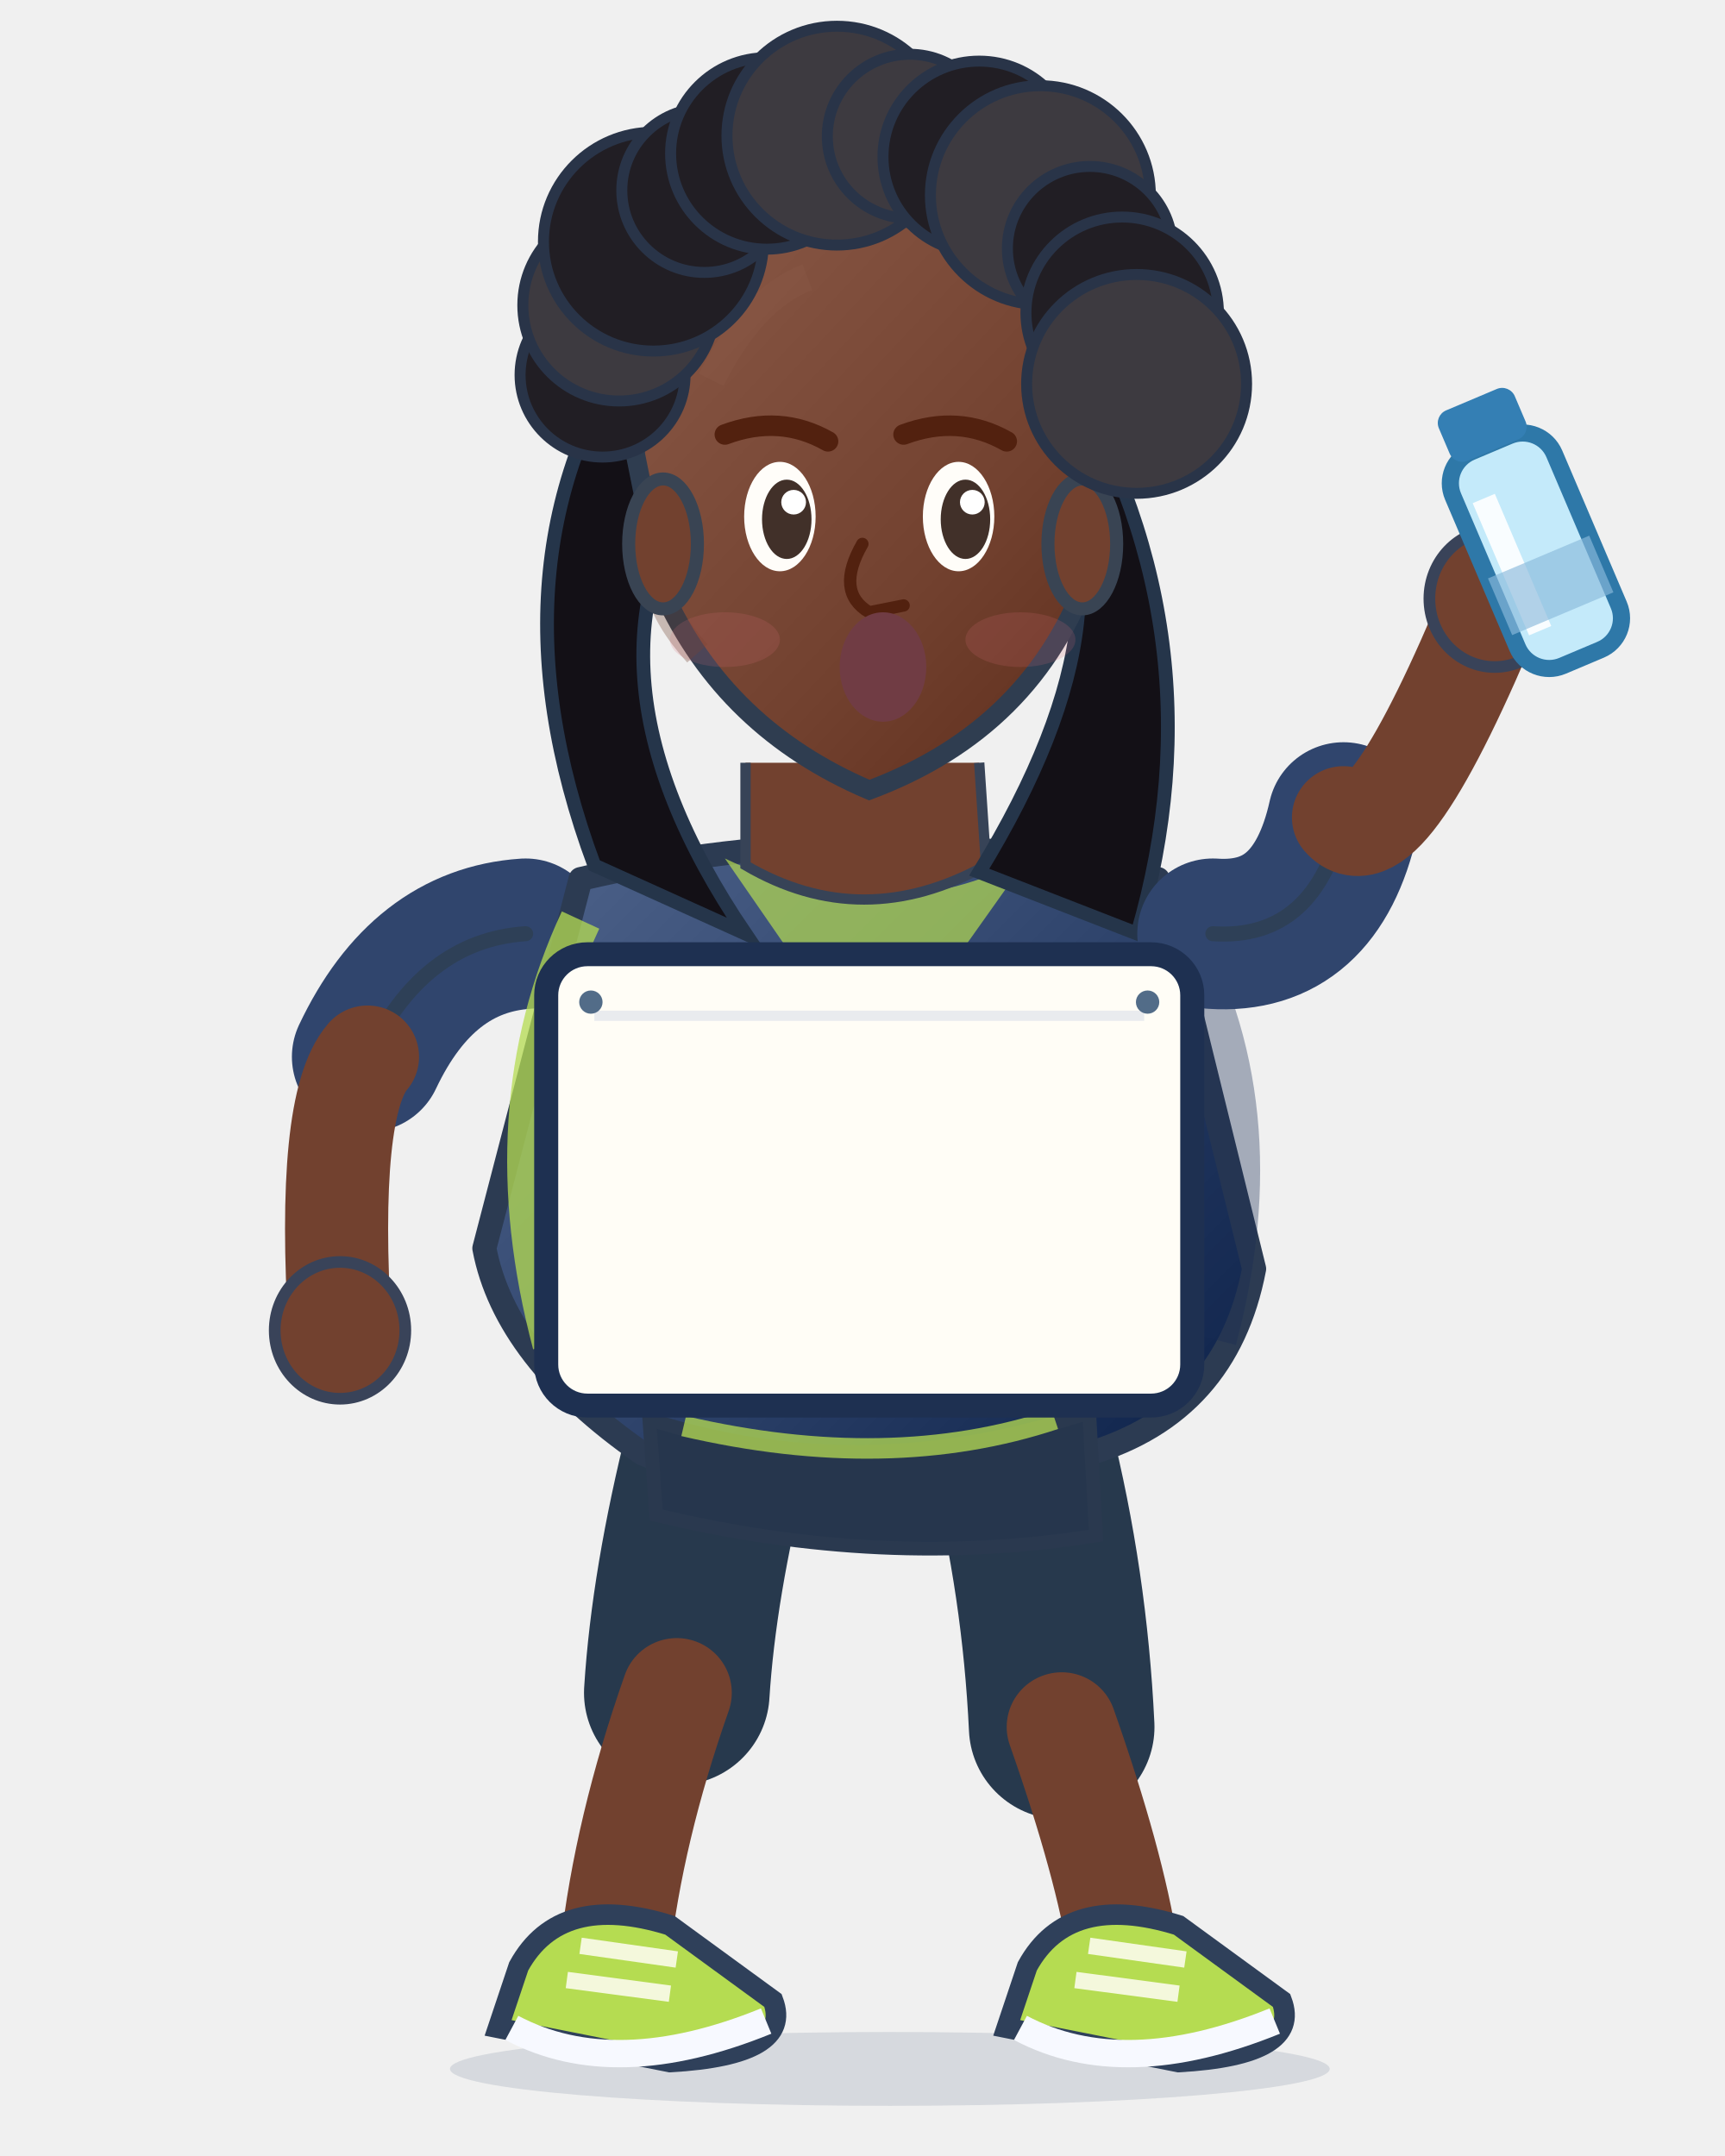
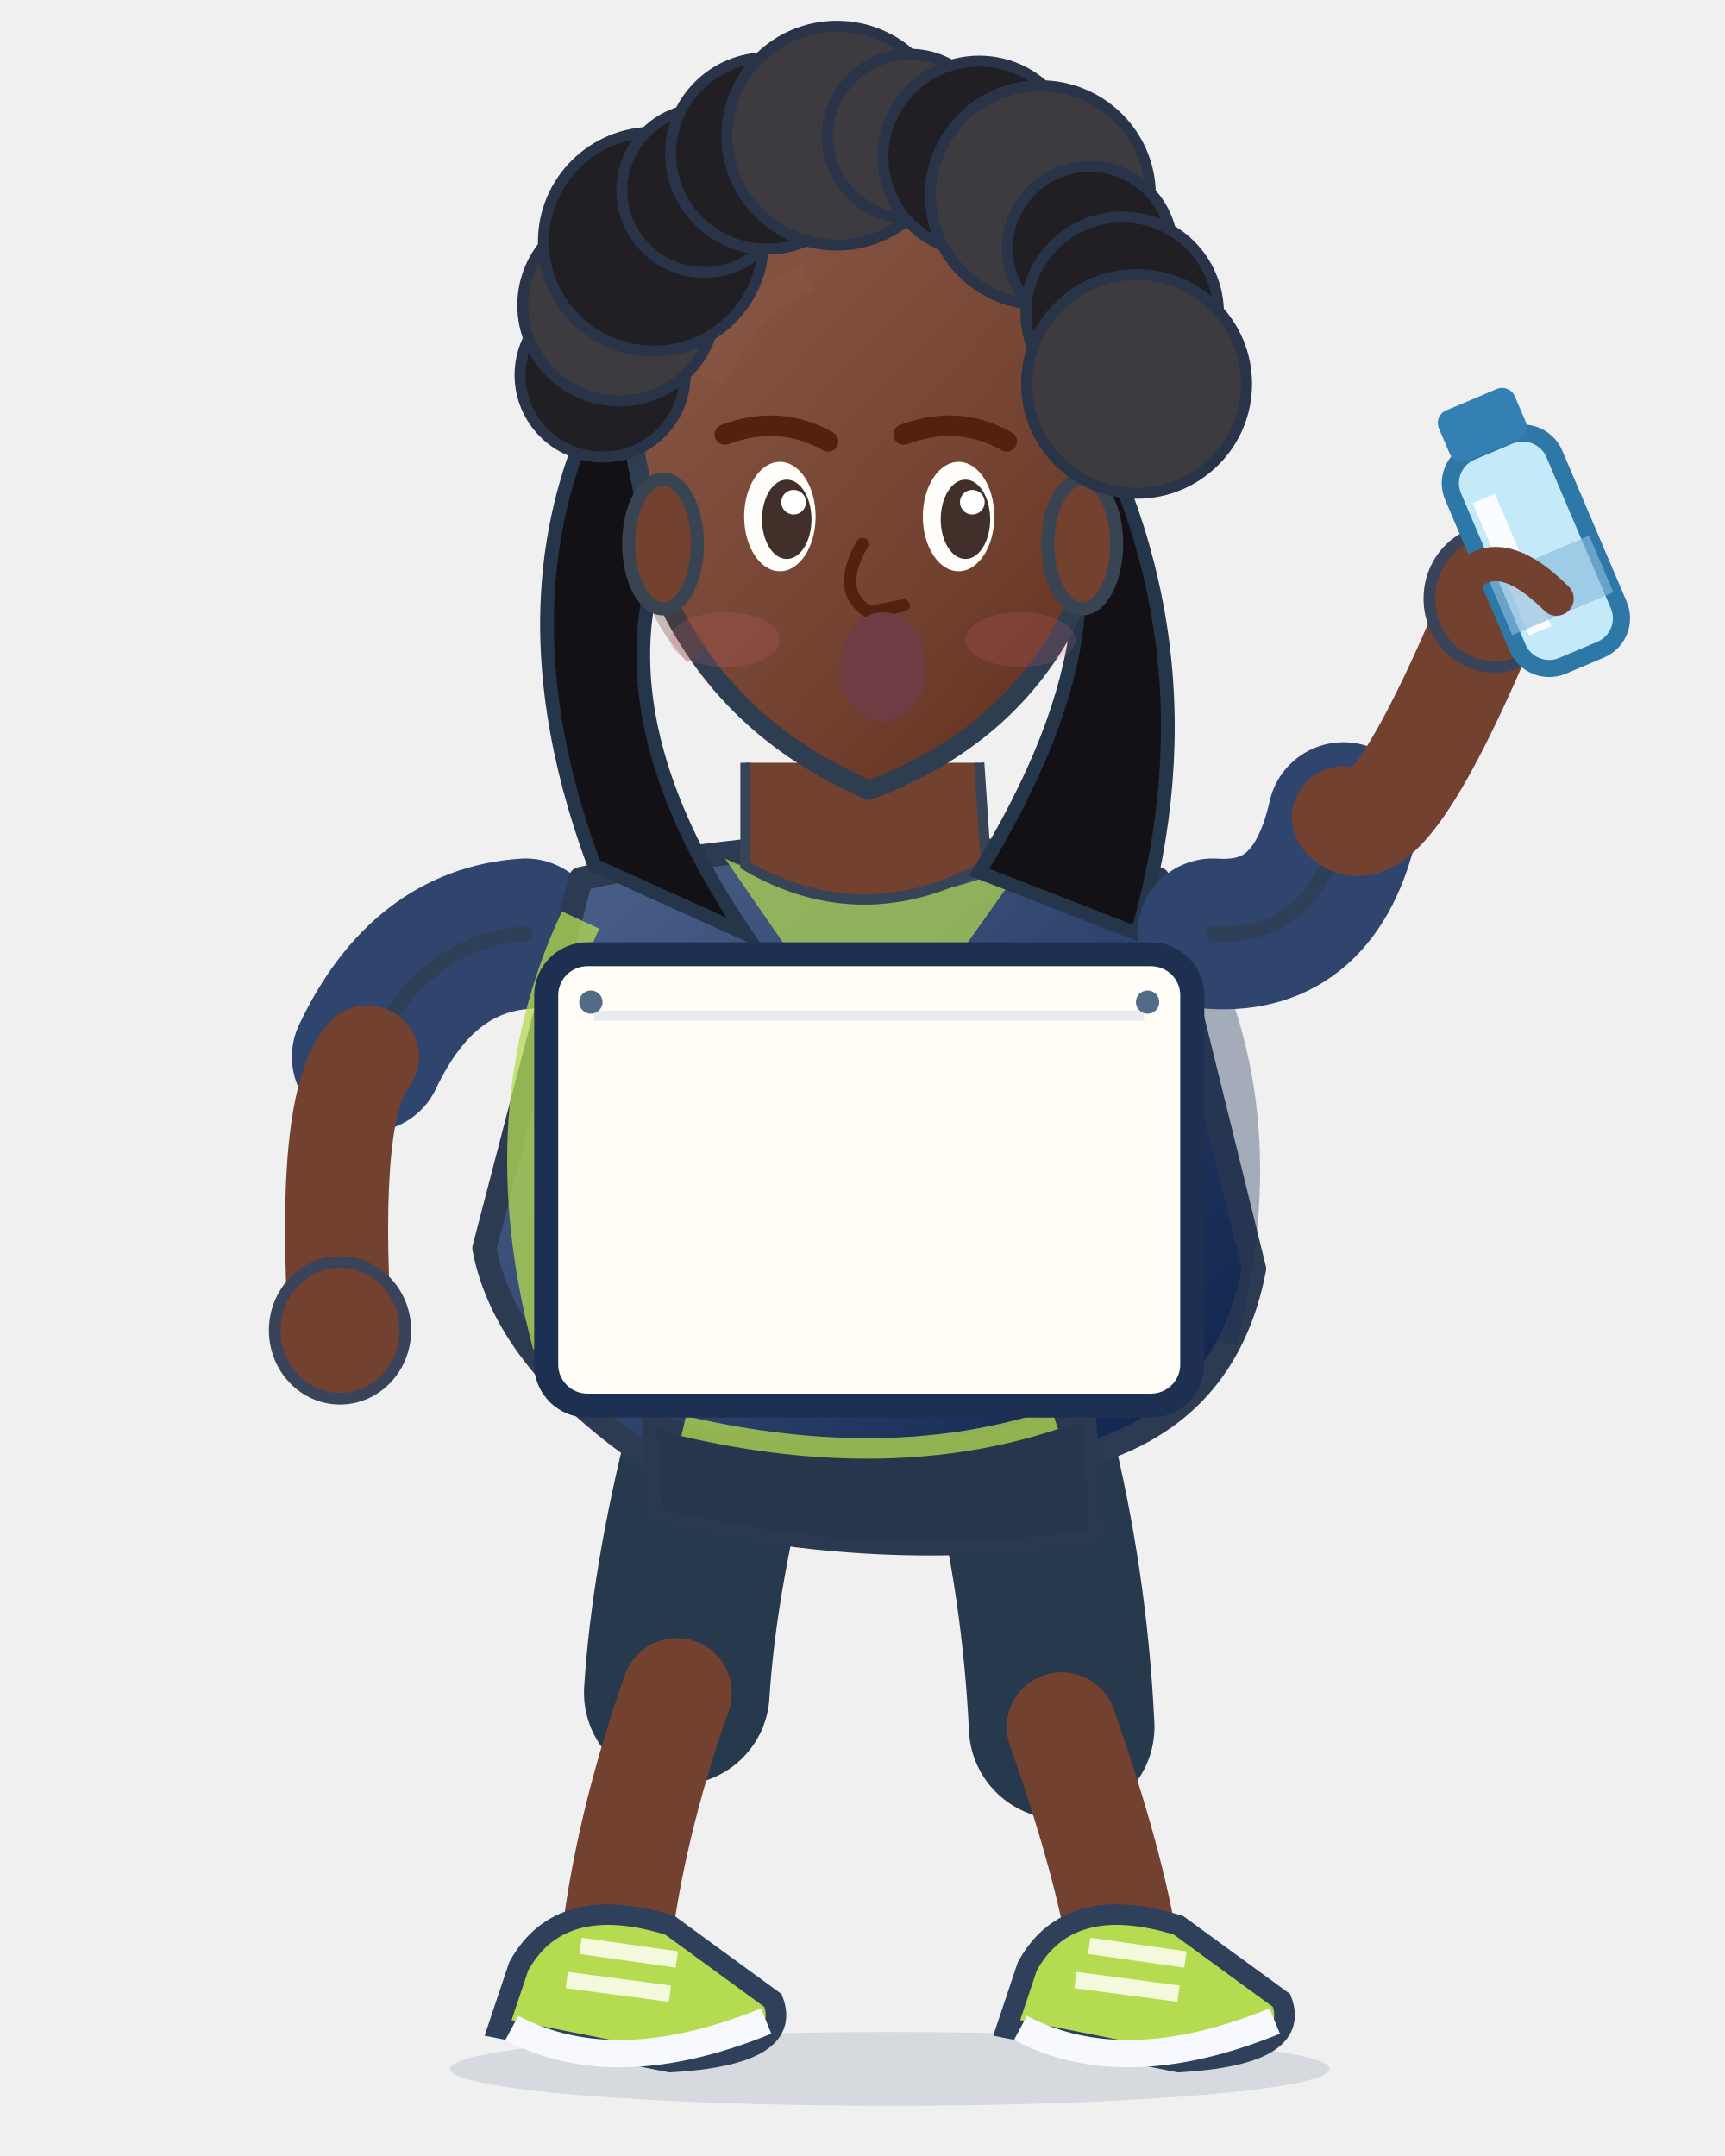
<svg xmlns="http://www.w3.org/2000/svg" width="256" height="320" viewBox="0 0 256 320" role="img" aria-label="SnackDash original adult runner body_09 receive">
  <defs>
    <linearGradient id="skin_8" x1="0" y1="0" x2=".9" y2="1">
      <stop offset="0" stop-color="#8a5947" />
      <stop offset=".65" stop-color="#72412f" />
      <stop offset="1" stop-color="#602f1d" />
    </linearGradient>
    <linearGradient id="shirt_8" x1="0" y1="0" x2=".94" y2=".8">
      <stop offset="0" stop-color="#4f648c" />
      <stop offset=".56" stop-color="#30456D" />
      <stop offset="1" stop-color="#12274f" />
    </linearGradient>
  </defs>
  <g id="character_anchor" transform="translate(129 302) scale(1.02 1.015) translate(-129 -302)">
    <ellipse cx="132" cy="307" rx="64" ry="5.4" fill="#273F61" opacity=".13" />
    <g id="legs">
      <g id="leg_left">
        <path d="M107 216 Q102 236 101 252" stroke="#27394D" stroke-width="27" stroke-linecap="round" fill="none" />
        <path d="M101 252 Q94 272 92 290" stroke="#72412f" stroke-width="16" stroke-linecap="round" fill="none" />
        <g>
          <path d="M78 292 Q84 281 100 286 L115 297 Q118 305 100 306 L75 301Z" fill="#B5DC51" stroke="#2F405A" stroke-width="3" />
          <path d="M77 301 Q92 309 114 300" stroke="#F7F9FF" stroke-width="4" fill="none" />
          <path d="M85 294 L100 296 M87 289 L101 291" stroke="#FFFDF4" stroke-width="2.4" opacity=".85" />
        </g>
      </g>
      <g id="leg_right">
        <path d="M151 216 Q156 236 157 257" stroke="#27394D" stroke-width="27" stroke-linecap="round" fill="none" />
        <path d="M157 257 Q164 277 166 290" stroke="#72412f" stroke-width="16" stroke-linecap="round" fill="none" />
        <g>
          <path d="M152 292 Q158 281 174 286 L189 297 Q192 305 174 306 L149 301Z" fill="#B5DC51" stroke="#2F405A" stroke-width="3" />
          <path d="M151 301 Q166 309 188 300" stroke="#F7F9FF" stroke-width="4" fill="none" />
          <path d="M159 294 L174 296 M161 289 L175 291" stroke="#FFFDF4" stroke-width="2.4" opacity=".85" />
        </g>
      </g>
    </g>
    <g id="arm_left">
      <path d="M79 141 Q64 142 56 159" stroke="#30456D" stroke-width="22" stroke-linecap="round" fill="none" />
      <path d="M79 141 Q64 142 56 159" stroke="#2E4057" stroke-width="2.2" stroke-linecap="round" fill="none" />
      <path d="M56 159 Q50 166 52 199" stroke="#72412f" stroke-width="15" stroke-linecap="round" fill="none" />
      <ellipse cx="52" cy="199" rx="9.5" ry="10" fill="#72412f" stroke="#394359" stroke-width="1.7" />
    </g>
    <g id="torso">
      <path d="M87 133 Q129 123 171 133 L185 190 Q181 211 161 217 Q129 231 96 217 Q76 203 73 187Z" fill="url(#shirt_8)" stroke="#2C3B52" stroke-width="3.5" stroke-linejoin="round" />
      <path d="M87 139 Q74 167 83 201" stroke="#B5DC51" stroke-width="6" opacity=".75" fill="none" />
      <path d="M172 140 Q187 166 178 200" stroke="#172c54" stroke-width="9" opacity=".35" fill="none" />
      <path d="M108 130 L119 146 L140 147 L152 130 Q131 141 108 130Z" fill="#B5DC51" opacity=".7" />
      <path d="M114 129 Q128 139 144 129" stroke="#2B3D50" stroke-width="3" fill="none" />
      <path d="M97 212 Q128 222 161 211 L162 229 Q131 234 98 226Z" fill="#26364D" stroke="#2A394F" stroke-width="2" />
      <path d="M102 213 Q132 220 156 212" stroke="#B5DC51" stroke-width="3" fill="none" opacity=".75" />
      <path d="M111 116 L111 131 Q128 141 146 131 L145 116" fill="#72412f" stroke="#374357" stroke-width="1.5" />
    </g>
    <g id="hair_back">
      <path d="M97 51 Q72 85 89 131 L111 141 Q84 101 106 72 M156 56 Q181 96 168 141 L145 132 Q170 91 152 68Z" fill="#131016" stroke="#25354A" stroke-width="2" />
    </g>
    <g id="face">
      <path d="M95 71 Q92 39 121 37 Q151 32 165 58 L161 88 Q153 111 129 120 Q108 111 99 91Z" fill="url(#skin_8)" stroke="#2F3D50" stroke-width="2.8" />
      <path d="M106 60 Q112 48 120 45" stroke="#895846" stroke-width="4" opacity=".4" fill="none" />
      <path d="M100 83 Q95 90 104 100" stroke="#693826" stroke-width="4" opacity=".3" fill="none" />
      <ellipse cx="99" cy="84" rx="5" ry="9.5" fill="#72412f" stroke="#394453" stroke-width="1.9" />
      <ellipse cx="160" cy="84" rx="5" ry="9.5" fill="#72412f" stroke="#394453" stroke-width="1.9" />
      <path d="M108 68 Q116 65 123 69" fill="none" stroke="#52210f" stroke-width="3" stroke-linecap="round" />
      <ellipse cx="116" cy="80" rx="5.2" ry="8" fill="#FFFDF9" />
      <ellipse cx="117" cy="80.4" rx="3.6" ry="5.8" fill="#413029" />
      <circle cx="118" cy="77.9" r="1.8" fill="white" />
      <path d="M134 68 Q142 65 149 69" fill="none" stroke="#52210f" stroke-width="3" stroke-linecap="round" />
      <ellipse cx="142" cy="80" rx="5.2" ry="8" fill="#FFFDF9" />
      <ellipse cx="143" cy="80.4" rx="3.6" ry="5.8" fill="#413029" />
      <circle cx="144" cy="77.9" r="1.8" fill="white" />
      <path d="M128 84 Q124 91 129 94 L134 93" stroke="#52210f" stroke-width="1.8" fill="none" stroke-linecap="round" />
      <ellipse cx="108" cy="98" rx="8" ry="4" fill="#D56876" opacity=".18" />
      <ellipse cx="151" cy="98" rx="8" ry="4" fill="#D56876" opacity=".18" />30s<ellipse cx="131" cy="102" rx="6.3" ry="8" fill="#703C44" />
    </g>
    <g id="hair" stroke-linecap="round">
      <circle cx="90.2" cy="59.3" r="12" fill="#211E24" stroke="#293448" stroke-width="1.6" />
      <circle cx="92.6" cy="49.1" r="14" fill="#3d3a40" stroke="#293448" stroke-width="1.6" />
      <circle cx="97.6" cy="39.8" r="16" fill="#211E24" stroke="#293448" stroke-width="1.6" />
      <circle cx="105.0" cy="32.3" r="12" fill="#211E24" stroke="#293448" stroke-width="1.6" />
      <circle cx="114.1" cy="26.9" r="14" fill="#211E24" stroke="#293448" stroke-width="1.6" />
      <circle cx="124.3" cy="24.3" r="16" fill="#3d3a40" stroke="#293448" stroke-width="1.6" />
      <circle cx="134.9" cy="24.4" r="12" fill="#3d3a40" stroke="#293448" stroke-width="1.6" />
      <circle cx="145.0" cy="27.4" r="14" fill="#211E24" stroke="#293448" stroke-width="1.6" />
      <circle cx="153.9" cy="33.0" r="16" fill="#3d3a40" stroke="#293448" stroke-width="1.6" />
      <circle cx="161.1" cy="40.8" r="12" fill="#211E24" stroke="#293448" stroke-width="1.6" />
      <circle cx="165.8" cy="50.2" r="14" fill="#211E24" stroke="#293448" stroke-width="1.6" />
      <circle cx="167.9" cy="60.6" r="16" fill="#3d3a40" stroke="#293448" stroke-width="1.6" />
    </g>
    <g id="arm_right">
      <path d="M179 141 Q194 142 198 124" stroke="#30456D" stroke-width="22" stroke-linecap="round" fill="none" />
      <path d="M179 141 Q194 142 198 124" stroke="#2E4057" stroke-width="2.2" stroke-linecap="round" fill="none" />
      <path d="M198 124 Q204 131 220 92" stroke="#72412f" stroke-width="15" stroke-linecap="round" fill="none" />
      <ellipse cx="220" cy="92" rx="9.5" ry="10" fill="#72412f" stroke="#394359" stroke-width="1.7" />
    </g>
    <g id="bib_blank" data-bib-rect="82,144,94,66">
      <rect id="bib_mask" x="82" y="144" width="94" height="66" rx="6" fill="#FFFDF6" stroke="#1E3051" stroke-width="3.5" />
      <path d="M89 153 H169" stroke="#D9DFE9" stroke-width="1.5" opacity=".58" />
      <circle cx="88.5" cy="151" r="1.7" fill="#526C88" />
      <circle cx="169.5" cy="151" r="1.7" fill="#526C88" />
    </g>
    <g id="accessories">
      <g id="received_supply" transform="translate(226 85) rotate(-23)">
        <rect x="-8" y="-17" width="16" height="34" rx="5" fill="#C4EAFA" stroke="#2E78A8" stroke-width="2.5" />
        <rect x="-6" y="-24" width="12" height="8" rx="2" fill="#347FB4" />
        <path d="M-4 -10 V11" stroke="#FFFFFF" stroke-width="3.5" opacity=".9" />
        <rect x="-8" y="1" width="16" height="9" fill="#8ABADB" opacity=".65" />
      </g>
-       <path id="grip_foreground" d="M215 88 Q221 79 230 91" fill="none" stroke="#000000" stroke-width="0" opacity="0" />
+       <path id="grip_foreground" d="M215 90 Q220 83 229 92" fill="none" stroke="#72412f" stroke-width="5" stroke-linecap="round" />
    </g>
  </g>
</svg>
